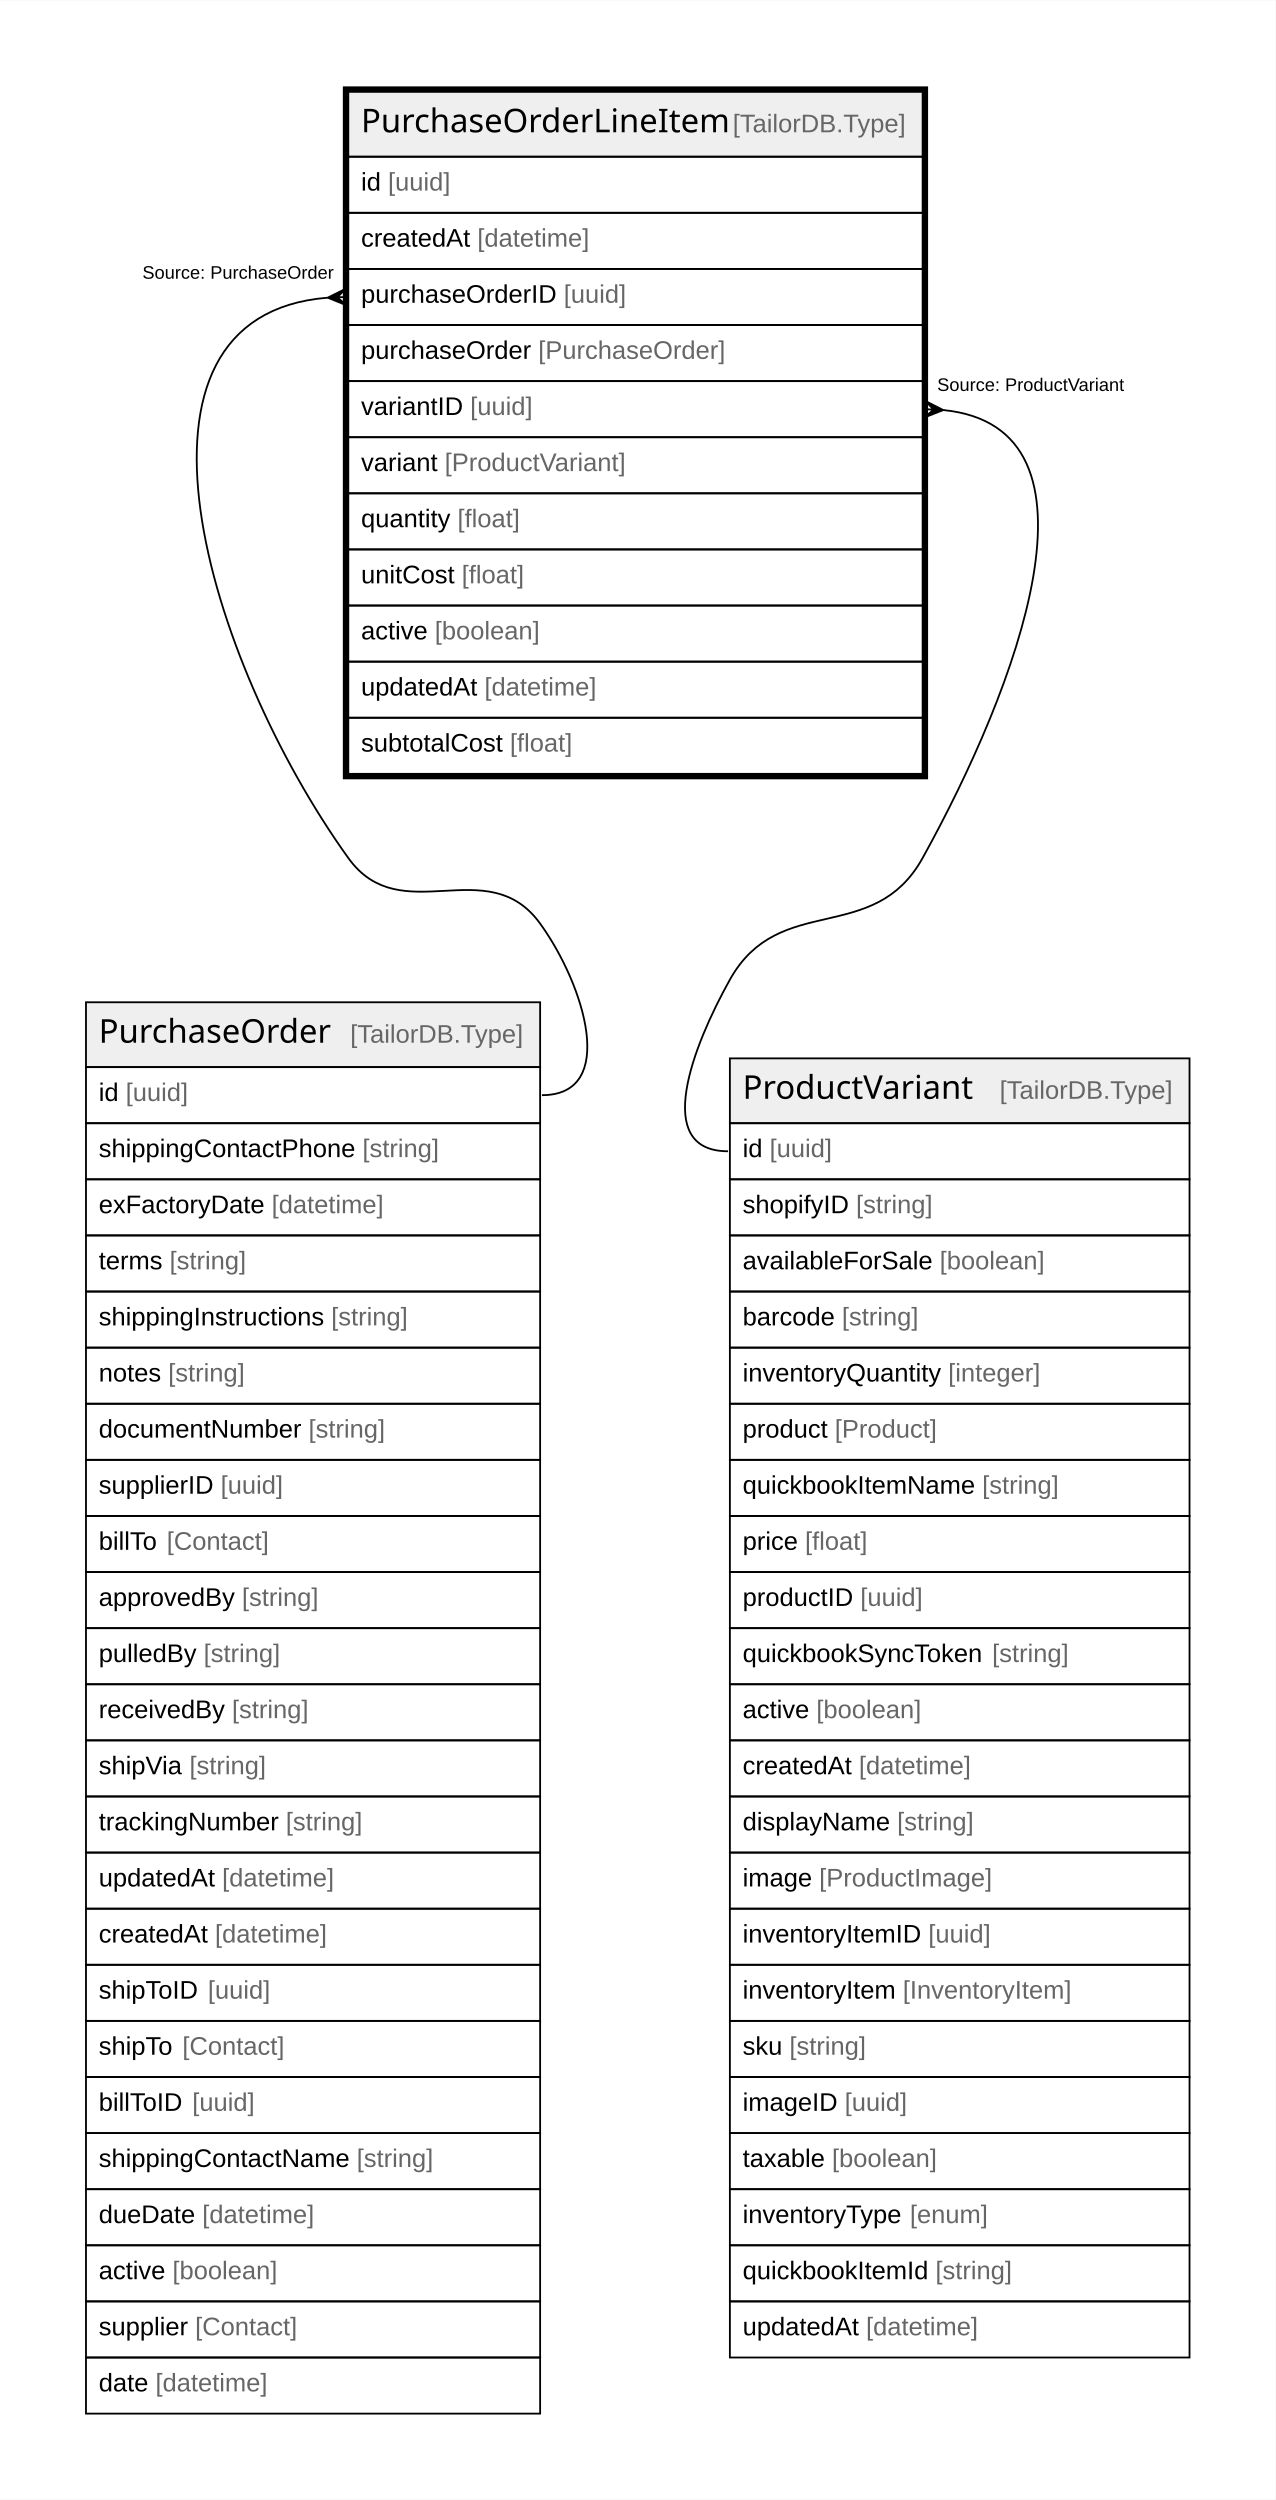
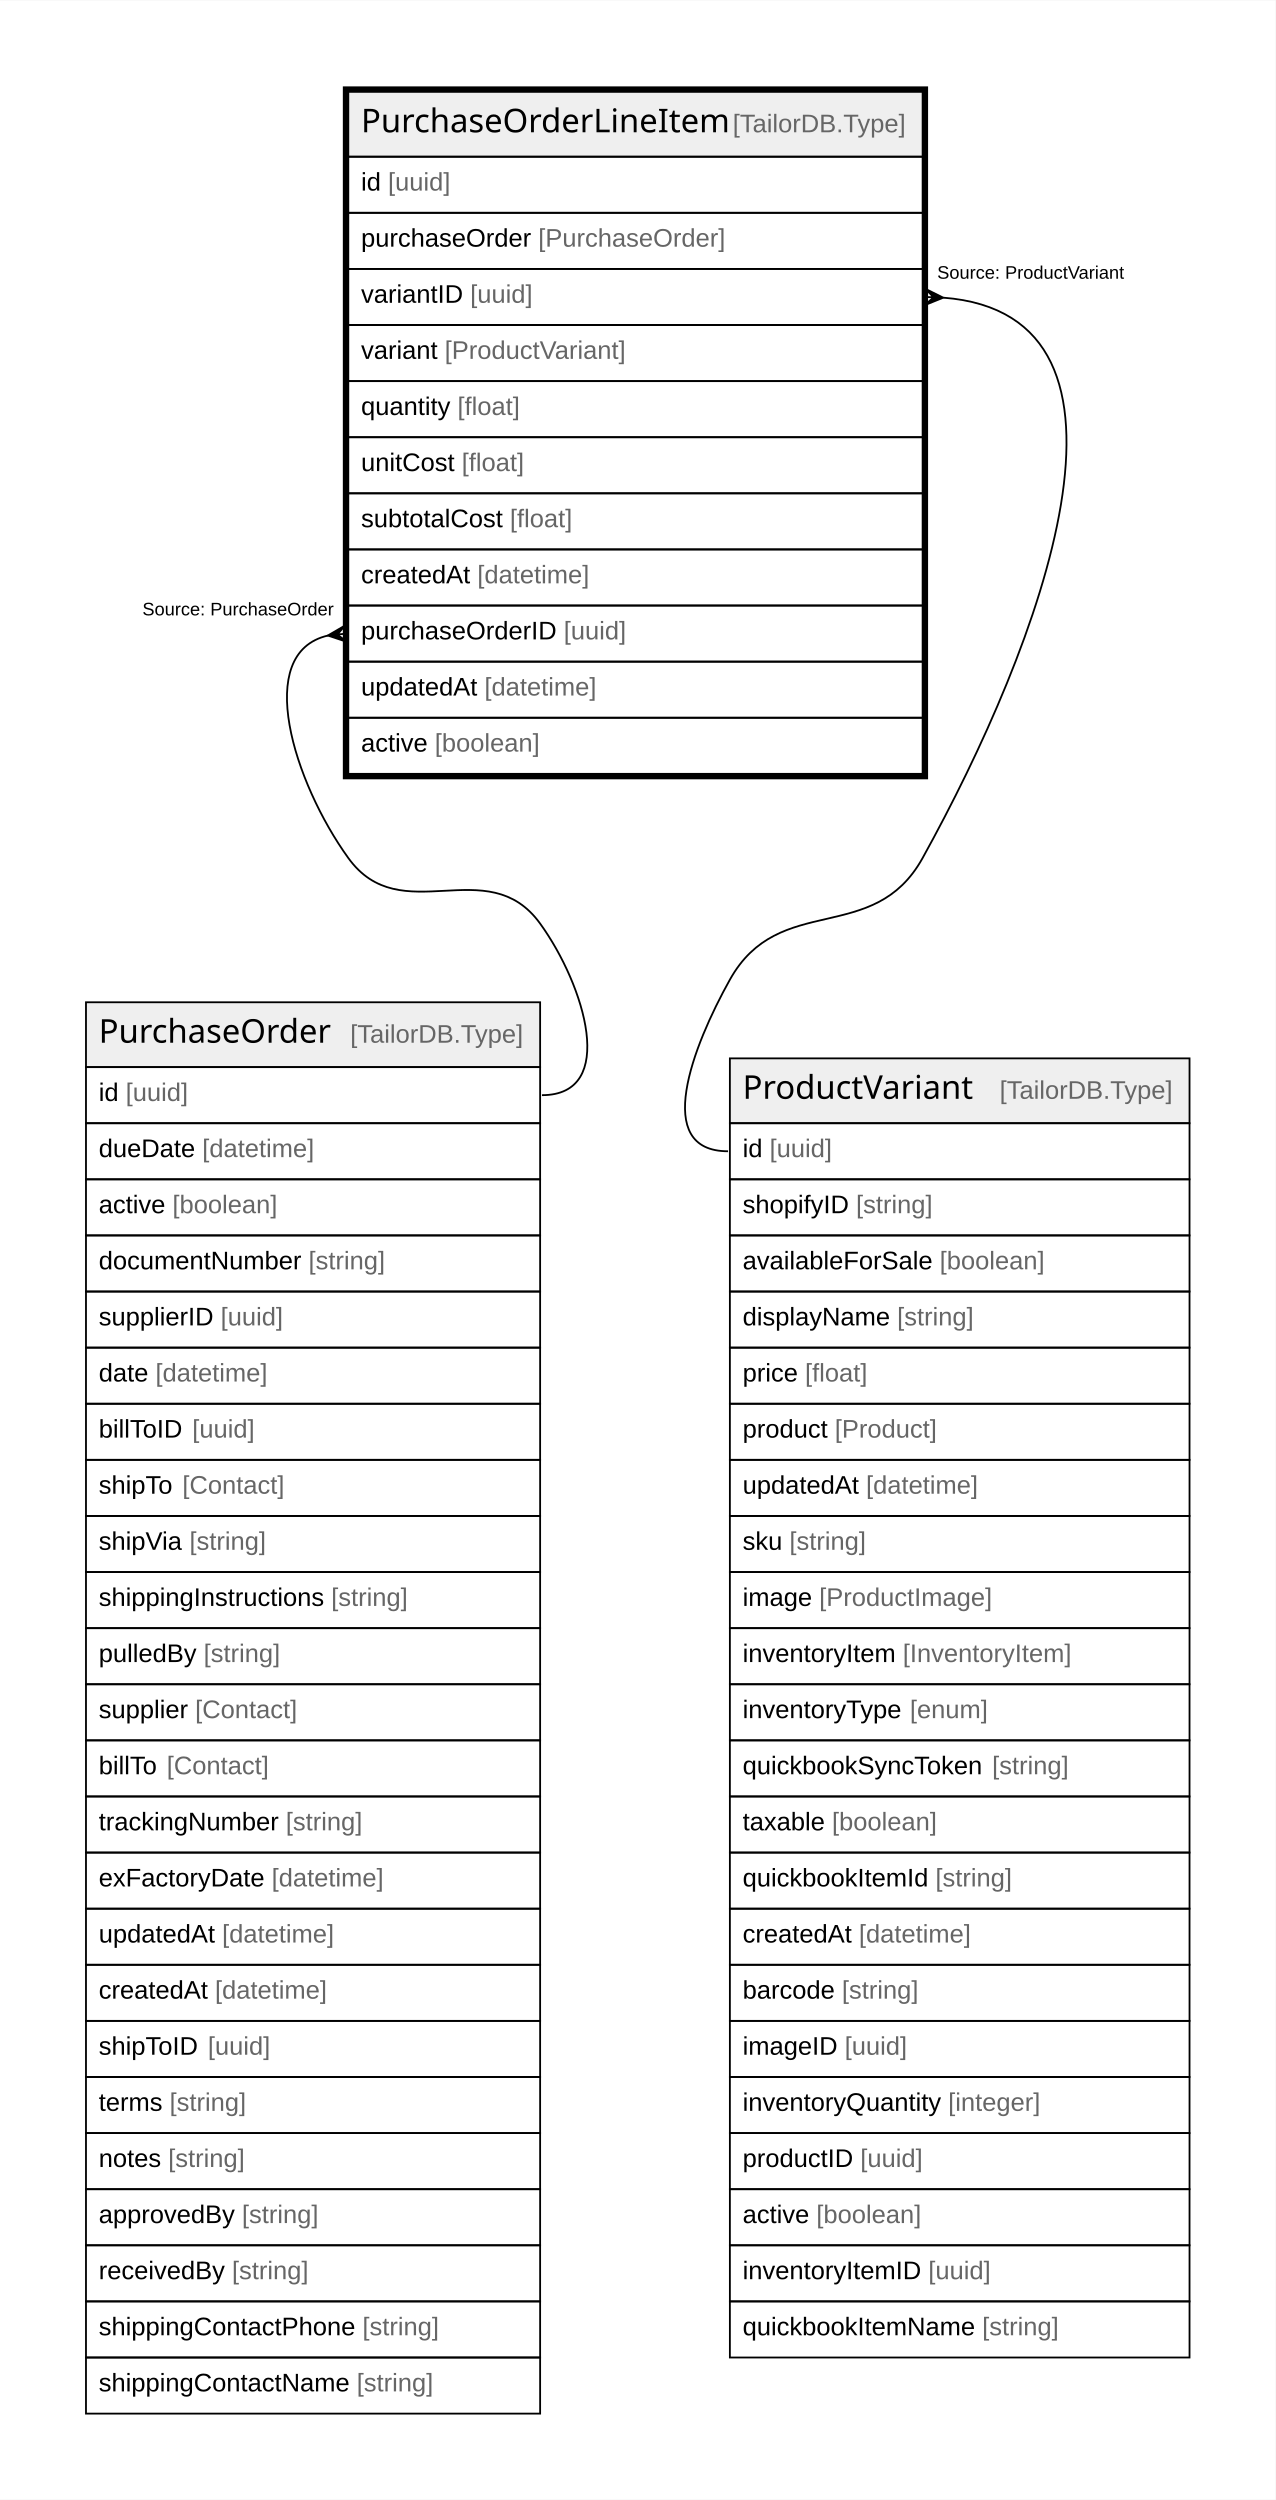
<svg xmlns="http://www.w3.org/2000/svg" width="700pt" height="1372pt" viewBox="0.00 0.00 700.23 1372.00">
  <g id="graph0" class="graph" transform="scale(1 1) rotate(0) translate(4 1368)">
    <polygon fill="white" stroke="none" points="-4,4 -4,-1368 696.23,-1368 696.23,4 -4,4" />
    <g id="node1" class="node">
      <polygon fill="#efefef" stroke="none" points="187.21,-1282.2 187.21,-1317.8 502.5,-1317.8 502.5,-1282.2 187.21,-1282.2" />
      <polygon fill="none" stroke="black" points="187.21,-1282.2 187.21,-1317.8 502.5,-1317.8 502.5,-1282.2 187.21,-1282.2" />
      <text text-anchor="start" x="194.21" y="-1295.6" font-family="Arial Bold" font-size="18.00">PurchaseOrderLineItem</text>
      <text text-anchor="start" x="367.14" y="-1295.6" font-family="Arial" font-size="14.00">    </text>
      <text text-anchor="start" x="398.26" y="-1295.6" font-family="Arial" font-size="14.00" fill="#666666">[TailorDB.Type]</text>
      <polygon fill="none" stroke="black" points="187.21,-1251.4 187.21,-1282.2 502.5,-1282.2 502.5,-1251.4 187.21,-1251.4" />
      <text text-anchor="start" x="194.21" y="-1263.6" font-family="Arial" font-size="14.00">id </text>
      <text text-anchor="start" x="209" y="-1263.6" font-family="Arial" font-size="14.00" fill="#666666">[uuid]</text>
      <polygon fill="none" stroke="black" points="187.21,-1220.6 187.21,-1251.4 502.5,-1251.4 502.5,-1220.6 187.21,-1220.6" />
-       <text text-anchor="start" x="194.21" y="-1232.8" font-family="Arial" font-size="14.00">createdAt </text>
-       <text text-anchor="start" x="258.03" y="-1232.8" font-family="Arial" font-size="14.00" fill="#666666">[datetime]</text>
+       <text text-anchor="start" x="194.21" y="-1232.8" font-family="Arial" font-size="14.00">purchaseOrder </text>
+       <text text-anchor="start" x="291.48" y="-1232.8" font-family="Arial" font-size="14.00" fill="#666666">[PurchaseOrder]</text>
      <polygon fill="none" stroke="black" points="187.21,-1189.8 187.21,-1220.6 502.5,-1220.6 502.5,-1189.8 187.21,-1189.8" />
-       <text text-anchor="start" x="194.21" y="-1202" font-family="Arial" font-size="14.00">purchaseOrderID </text>
-       <text text-anchor="start" x="305.48" y="-1202" font-family="Arial" font-size="14.00" fill="#666666">[uuid]</text>
+       <text text-anchor="start" x="194.21" y="-1202" font-family="Arial" font-size="14.00">variantID </text>
+       <text text-anchor="start" x="254.12" y="-1202" font-family="Arial" font-size="14.00" fill="#666666">[uuid]</text>
      <polygon fill="none" stroke="black" points="187.21,-1159 187.21,-1189.8 502.5,-1189.8 502.5,-1159 187.21,-1159" />
-       <text text-anchor="start" x="194.21" y="-1171.2" font-family="Arial" font-size="14.00">purchaseOrder </text>
-       <text text-anchor="start" x="291.48" y="-1171.2" font-family="Arial" font-size="14.00" fill="#666666">[PurchaseOrder]</text>
+       <text text-anchor="start" x="194.21" y="-1171.2" font-family="Arial" font-size="14.00">variant </text>
+       <text text-anchor="start" x="240.12" y="-1171.2" font-family="Arial" font-size="14.00" fill="#666666">[ProductVariant]</text>
      <polygon fill="none" stroke="black" points="187.21,-1128.2 187.21,-1159 502.5,-1159 502.5,-1128.2 187.21,-1128.2" />
-       <text text-anchor="start" x="194.21" y="-1140.4" font-family="Arial" font-size="14.00">variantID </text>
-       <text text-anchor="start" x="254.12" y="-1140.4" font-family="Arial" font-size="14.00" fill="#666666">[uuid]</text>
+       <text text-anchor="start" x="194.21" y="-1140.4" font-family="Arial" font-size="14.00">quantity </text>
+       <text text-anchor="start" x="247.14" y="-1140.4" font-family="Arial" font-size="14.00" fill="#666666">[float]</text>
      <polygon fill="none" stroke="black" points="187.21,-1097.4 187.21,-1128.2 502.5,-1128.2 502.5,-1097.4 187.21,-1097.4" />
-       <text text-anchor="start" x="194.21" y="-1109.6" font-family="Arial" font-size="14.00">variant </text>
-       <text text-anchor="start" x="240.12" y="-1109.6" font-family="Arial" font-size="14.00" fill="#666666">[ProductVariant]</text>
+       <text text-anchor="start" x="194.21" y="-1109.6" font-family="Arial" font-size="14.00">unitCost </text>
+       <text text-anchor="start" x="249.46" y="-1109.6" font-family="Arial" font-size="14.00" fill="#666666">[float]</text>
      <polygon fill="none" stroke="black" points="187.21,-1066.6 187.21,-1097.4 502.5,-1097.4 502.5,-1066.6 187.21,-1066.6" />
-       <text text-anchor="start" x="194.21" y="-1078.8" font-family="Arial" font-size="14.00">quantity </text>
-       <text text-anchor="start" x="247.14" y="-1078.8" font-family="Arial" font-size="14.00" fill="#666666">[float]</text>
+       <text text-anchor="start" x="194.21" y="-1078.8" font-family="Arial" font-size="14.00">subtotalCost </text>
+       <text text-anchor="start" x="275.92" y="-1078.8" font-family="Arial" font-size="14.00" fill="#666666">[float]</text>
      <polygon fill="none" stroke="black" points="187.21,-1035.8 187.21,-1066.6 502.5,-1066.6 502.5,-1035.8 187.21,-1035.8" />
-       <text text-anchor="start" x="194.21" y="-1048" font-family="Arial" font-size="14.00">unitCost </text>
-       <text text-anchor="start" x="249.46" y="-1048" font-family="Arial" font-size="14.00" fill="#666666">[float]</text>
+       <text text-anchor="start" x="194.21" y="-1048" font-family="Arial" font-size="14.00">createdAt </text>
+       <text text-anchor="start" x="258.03" y="-1048" font-family="Arial" font-size="14.00" fill="#666666">[datetime]</text>
      <polygon fill="none" stroke="black" points="187.21,-1005 187.21,-1035.8 502.5,-1035.8 502.5,-1005 187.21,-1005" />
-       <text text-anchor="start" x="194.21" y="-1017.2" font-family="Arial" font-size="14.00">active </text>
-       <text text-anchor="start" x="234.68" y="-1017.2" font-family="Arial" font-size="14.00" fill="#666666">[boolean]</text>
+       <text text-anchor="start" x="194.21" y="-1017.2" font-family="Arial" font-size="14.00">purchaseOrderID </text>
+       <text text-anchor="start" x="305.48" y="-1017.2" font-family="Arial" font-size="14.00" fill="#666666">[uuid]</text>
      <polygon fill="none" stroke="black" points="187.21,-974.2 187.21,-1005 502.5,-1005 502.5,-974.2 187.21,-974.2" />
      <text text-anchor="start" x="194.21" y="-986.4" font-family="Arial" font-size="14.00">updatedAt </text>
      <text text-anchor="start" x="261.94" y="-986.4" font-family="Arial" font-size="14.00" fill="#666666">[datetime]</text>
      <polygon fill="none" stroke="black" points="187.21,-943.4 187.21,-974.2 502.5,-974.2 502.5,-943.4 187.21,-943.4" />
-       <text text-anchor="start" x="194.21" y="-955.6" font-family="Arial" font-size="14.00">subtotalCost </text>
-       <text text-anchor="start" x="275.92" y="-955.6" font-family="Arial" font-size="14.00" fill="#666666">[float]</text>
+       <text text-anchor="start" x="194.21" y="-955.6" font-family="Arial" font-size="14.00">active </text>
+       <text text-anchor="start" x="234.68" y="-955.6" font-family="Arial" font-size="14.00" fill="#666666">[boolean]</text>
      <polygon fill="none" stroke="black" stroke-width="3" points="185.71,-941.9 185.71,-1319.3 504,-1319.3 504,-941.9 185.71,-941.9" />
    </g>
    <g id="node2" class="node">
      <polygon fill="#efefef" stroke="none" points="43.2,-782.4 43.2,-818 292.52,-818 292.52,-782.4 43.2,-782.4" />
      <polygon fill="none" stroke="black" points="43.2,-782.4 43.2,-818 292.52,-818 292.52,-782.4 43.2,-782.4" />
      <text text-anchor="start" x="50.2" y="-795.8" font-family="Arial Bold" font-size="18.00">PurchaseOrder</text>
      <text text-anchor="start" x="157.15" y="-795.8" font-family="Arial" font-size="14.00">    </text>
      <text text-anchor="start" x="188.27" y="-795.8" font-family="Arial" font-size="14.00" fill="#666666">[TailorDB.Type]</text>
      <polygon fill="none" stroke="black" points="43.2,-751.6 43.2,-782.4 292.52,-782.4 292.52,-751.6 43.2,-751.6" />
      <text text-anchor="start" x="50.2" y="-763.8" font-family="Arial" font-size="14.00">id </text>
      <text text-anchor="start" x="64.99" y="-763.8" font-family="Arial" font-size="14.00" fill="#666666">[uuid]</text>
      <polygon fill="none" stroke="black" points="43.2,-720.8 43.2,-751.6 292.52,-751.6 292.52,-720.8 43.2,-720.8" />
-       <text text-anchor="start" x="50.2" y="-733" font-family="Arial" font-size="14.00">shippingContactPhone </text>
-       <text text-anchor="start" x="194.97" y="-733" font-family="Arial" font-size="14.00" fill="#666666">[string]</text>
+       <text text-anchor="start" x="50.2" y="-733" font-family="Arial" font-size="14.00">dueDate </text>
+       <text text-anchor="start" x="107.02" y="-733" font-family="Arial" font-size="14.00" fill="#666666">[datetime]</text>
      <polygon fill="none" stroke="black" points="43.2,-690 43.2,-720.8 292.52,-720.8 292.52,-690 43.2,-690" />
-       <text text-anchor="start" x="50.2" y="-702.2" font-family="Arial" font-size="14.00">exFactoryDate </text>
-       <text text-anchor="start" x="145.12" y="-702.2" font-family="Arial" font-size="14.00" fill="#666666">[datetime]</text>
+       <text text-anchor="start" x="50.2" y="-702.2" font-family="Arial" font-size="14.00">active </text>
+       <text text-anchor="start" x="90.66" y="-702.2" font-family="Arial" font-size="14.00" fill="#666666">[boolean]</text>
      <polygon fill="none" stroke="black" points="43.2,-659.2 43.2,-690 292.52,-690 292.52,-659.2 43.2,-659.2" />
-       <text text-anchor="start" x="50.2" y="-671.4" font-family="Arial" font-size="14.00">terms </text>
-       <text text-anchor="start" x="89.09" y="-671.4" font-family="Arial" font-size="14.00" fill="#666666">[string]</text>
+       <text text-anchor="start" x="50.2" y="-671.4" font-family="Arial" font-size="14.00">documentNumber </text>
+       <text text-anchor="start" x="165.37" y="-671.4" font-family="Arial" font-size="14.00" fill="#666666">[string]</text>
      <polygon fill="none" stroke="black" points="43.2,-628.4 43.2,-659.2 292.52,-659.2 292.52,-628.4 43.2,-628.4" />
-       <text text-anchor="start" x="50.2" y="-640.6" font-family="Arial" font-size="14.00">shippingInstructions </text>
-       <text text-anchor="start" x="177.83" y="-640.6" font-family="Arial" font-size="14.00" fill="#666666">[string]</text>
+       <text text-anchor="start" x="50.2" y="-640.6" font-family="Arial" font-size="14.00">supplierID </text>
+       <text text-anchor="start" x="117.12" y="-640.6" font-family="Arial" font-size="14.00" fill="#666666">[uuid]</text>
      <polygon fill="none" stroke="black" points="43.2,-597.6 43.2,-628.4 292.52,-628.4 292.52,-597.6 43.2,-597.6" />
-       <text text-anchor="start" x="50.2" y="-609.8" font-family="Arial" font-size="14.00">notes </text>
-       <text text-anchor="start" x="88.34" y="-609.8" font-family="Arial" font-size="14.00" fill="#666666">[string]</text>
+       <text text-anchor="start" x="50.2" y="-609.8" font-family="Arial" font-size="14.00">date </text>
+       <text text-anchor="start" x="81.34" y="-609.8" font-family="Arial" font-size="14.00" fill="#666666">[datetime]</text>
      <polygon fill="none" stroke="black" points="43.2,-566.8 43.2,-597.6 292.52,-597.6 292.52,-566.8 43.2,-566.8" />
-       <text text-anchor="start" x="50.2" y="-579" font-family="Arial" font-size="14.00">documentNumber </text>
-       <text text-anchor="start" x="165.37" y="-579" font-family="Arial" font-size="14.00" fill="#666666">[string]</text>
+       <text text-anchor="start" x="50.2" y="-579" font-family="Arial" font-size="14.00">billToID </text>
+       <text text-anchor="start" x="101.54" y="-579" font-family="Arial" font-size="14.00" fill="#666666">[uuid]</text>
      <polygon fill="none" stroke="black" points="43.2,-536 43.2,-566.8 292.52,-566.8 292.52,-536 43.2,-536" />
-       <text text-anchor="start" x="50.2" y="-548.2" font-family="Arial" font-size="14.00">supplierID </text>
-       <text text-anchor="start" x="117.12" y="-548.2" font-family="Arial" font-size="14.00" fill="#666666">[uuid]</text>
+       <text text-anchor="start" x="50.2" y="-548.2" font-family="Arial" font-size="14.00">shipTo </text>
+       <text text-anchor="start" x="96.11" y="-548.2" font-family="Arial" font-size="14.00" fill="#666666">[Contact]</text>
      <polygon fill="none" stroke="black" points="43.2,-505.2 43.2,-536 292.52,-536 292.52,-505.2 43.2,-505.2" />
-       <text text-anchor="start" x="50.2" y="-517.4" font-family="Arial" font-size="14.00">billTo </text>
-       <text text-anchor="start" x="87.54" y="-517.4" font-family="Arial" font-size="14.00" fill="#666666">[Contact]</text>
+       <text text-anchor="start" x="50.2" y="-517.4" font-family="Arial" font-size="14.00">shipVia </text>
+       <text text-anchor="start" x="100.01" y="-517.4" font-family="Arial" font-size="14.00" fill="#666666">[string]</text>
      <polygon fill="none" stroke="black" points="43.2,-474.4 43.2,-505.2 292.52,-505.2 292.52,-474.4 43.2,-474.4" />
-       <text text-anchor="start" x="50.2" y="-486.6" font-family="Arial" font-size="14.00">approvedBy </text>
-       <text text-anchor="start" x="128.81" y="-486.6" font-family="Arial" font-size="14.00" fill="#666666">[string]</text>
+       <text text-anchor="start" x="50.2" y="-486.6" font-family="Arial" font-size="14.00">shippingInstructions </text>
+       <text text-anchor="start" x="177.83" y="-486.6" font-family="Arial" font-size="14.00" fill="#666666">[string]</text>
      <polygon fill="none" stroke="black" points="43.2,-443.6 43.2,-474.4 292.52,-474.4 292.52,-443.6 43.2,-443.6" />
      <text text-anchor="start" x="50.2" y="-455.8" font-family="Arial" font-size="14.00">pulledBy </text>
      <text text-anchor="start" x="107.79" y="-455.8" font-family="Arial" font-size="14.00" fill="#666666">[string]</text>
      <polygon fill="none" stroke="black" points="43.2,-412.8 43.2,-443.6 292.52,-443.6 292.52,-412.8 43.2,-412.8" />
-       <text text-anchor="start" x="50.2" y="-425" font-family="Arial" font-size="14.00">receivedBy </text>
-       <text text-anchor="start" x="123.34" y="-425" font-family="Arial" font-size="14.00" fill="#666666">[string]</text>
+       <text text-anchor="start" x="50.2" y="-425" font-family="Arial" font-size="14.00">supplier </text>
+       <text text-anchor="start" x="103.12" y="-425" font-family="Arial" font-size="14.00" fill="#666666">[Contact]</text>
      <polygon fill="none" stroke="black" points="43.2,-382 43.2,-412.8 292.52,-412.8 292.52,-382 43.2,-382" />
-       <text text-anchor="start" x="50.2" y="-394.2" font-family="Arial" font-size="14.00">shipVia </text>
-       <text text-anchor="start" x="100.01" y="-394.2" font-family="Arial" font-size="14.00" fill="#666666">[string]</text>
+       <text text-anchor="start" x="50.2" y="-394.2" font-family="Arial" font-size="14.00">billTo </text>
+       <text text-anchor="start" x="87.54" y="-394.2" font-family="Arial" font-size="14.00" fill="#666666">[Contact]</text>
      <polygon fill="none" stroke="black" points="43.2,-351.2 43.2,-382 292.52,-382 292.52,-351.2 43.2,-351.2" />
      <text text-anchor="start" x="50.2" y="-363.4" font-family="Arial" font-size="14.00">trackingNumber </text>
      <text text-anchor="start" x="152.9" y="-363.4" font-family="Arial" font-size="14.00" fill="#666666">[string]</text>
      <polygon fill="none" stroke="black" points="43.2,-320.4 43.2,-351.2 292.52,-351.2 292.52,-320.4 43.2,-320.4" />
-       <text text-anchor="start" x="50.2" y="-332.6" font-family="Arial" font-size="14.00">updatedAt </text>
-       <text text-anchor="start" x="117.92" y="-332.6" font-family="Arial" font-size="14.00" fill="#666666">[datetime]</text>
+       <text text-anchor="start" x="50.2" y="-332.6" font-family="Arial" font-size="14.00">exFactoryDate </text>
+       <text text-anchor="start" x="145.12" y="-332.6" font-family="Arial" font-size="14.00" fill="#666666">[datetime]</text>
      <polygon fill="none" stroke="black" points="43.2,-289.6 43.2,-320.4 292.52,-320.4 292.52,-289.6 43.2,-289.6" />
-       <text text-anchor="start" x="50.2" y="-301.8" font-family="Arial" font-size="14.00">createdAt </text>
-       <text text-anchor="start" x="114.01" y="-301.8" font-family="Arial" font-size="14.00" fill="#666666">[datetime]</text>
+       <text text-anchor="start" x="50.2" y="-301.8" font-family="Arial" font-size="14.00">updatedAt </text>
+       <text text-anchor="start" x="117.92" y="-301.8" font-family="Arial" font-size="14.00" fill="#666666">[datetime]</text>
      <polygon fill="none" stroke="black" points="43.2,-258.8 43.2,-289.6 292.52,-289.6 292.52,-258.8 43.2,-258.8" />
-       <text text-anchor="start" x="50.2" y="-271" font-family="Arial" font-size="14.00">shipToID </text>
-       <text text-anchor="start" x="110.11" y="-271" font-family="Arial" font-size="14.00" fill="#666666">[uuid]</text>
+       <text text-anchor="start" x="50.2" y="-271" font-family="Arial" font-size="14.00">createdAt </text>
+       <text text-anchor="start" x="114.01" y="-271" font-family="Arial" font-size="14.00" fill="#666666">[datetime]</text>
      <polygon fill="none" stroke="black" points="43.2,-228 43.2,-258.8 292.52,-258.8 292.52,-228 43.2,-228" />
-       <text text-anchor="start" x="50.2" y="-240.2" font-family="Arial" font-size="14.00">shipTo </text>
-       <text text-anchor="start" x="96.11" y="-240.2" font-family="Arial" font-size="14.00" fill="#666666">[Contact]</text>
+       <text text-anchor="start" x="50.2" y="-240.2" font-family="Arial" font-size="14.00">shipToID </text>
+       <text text-anchor="start" x="110.11" y="-240.2" font-family="Arial" font-size="14.00" fill="#666666">[uuid]</text>
      <polygon fill="none" stroke="black" points="43.2,-197.2 43.2,-228 292.52,-228 292.52,-197.2 43.2,-197.2" />
-       <text text-anchor="start" x="50.2" y="-209.4" font-family="Arial" font-size="14.00">billToID </text>
-       <text text-anchor="start" x="101.54" y="-209.4" font-family="Arial" font-size="14.00" fill="#666666">[uuid]</text>
+       <text text-anchor="start" x="50.2" y="-209.4" font-family="Arial" font-size="14.00">terms </text>
+       <text text-anchor="start" x="89.09" y="-209.4" font-family="Arial" font-size="14.00" fill="#666666">[string]</text>
      <polygon fill="none" stroke="black" points="43.2,-166.4 43.2,-197.2 292.52,-197.2 292.52,-166.4 43.2,-166.4" />
-       <text text-anchor="start" x="50.2" y="-178.6" font-family="Arial" font-size="14.00">shippingContactName </text>
-       <text text-anchor="start" x="191.83" y="-178.6" font-family="Arial" font-size="14.00" fill="#666666">[string]</text>
+       <text text-anchor="start" x="50.2" y="-178.6" font-family="Arial" font-size="14.00">notes </text>
+       <text text-anchor="start" x="88.34" y="-178.6" font-family="Arial" font-size="14.00" fill="#666666">[string]</text>
      <polygon fill="none" stroke="black" points="43.2,-135.6 43.2,-166.4 292.52,-166.4 292.52,-135.6 43.2,-135.6" />
-       <text text-anchor="start" x="50.2" y="-147.8" font-family="Arial" font-size="14.00">dueDate </text>
-       <text text-anchor="start" x="107.02" y="-147.8" font-family="Arial" font-size="14.00" fill="#666666">[datetime]</text>
+       <text text-anchor="start" x="50.2" y="-147.8" font-family="Arial" font-size="14.00">approvedBy </text>
+       <text text-anchor="start" x="128.81" y="-147.8" font-family="Arial" font-size="14.00" fill="#666666">[string]</text>
      <polygon fill="none" stroke="black" points="43.2,-104.8 43.2,-135.6 292.52,-135.6 292.52,-104.8 43.2,-104.8" />
-       <text text-anchor="start" x="50.2" y="-117" font-family="Arial" font-size="14.00">active </text>
-       <text text-anchor="start" x="90.66" y="-117" font-family="Arial" font-size="14.00" fill="#666666">[boolean]</text>
+       <text text-anchor="start" x="50.2" y="-117" font-family="Arial" font-size="14.00">receivedBy </text>
+       <text text-anchor="start" x="123.34" y="-117" font-family="Arial" font-size="14.00" fill="#666666">[string]</text>
      <polygon fill="none" stroke="black" points="43.2,-74 43.2,-104.8 292.52,-104.8 292.52,-74 43.2,-74" />
-       <text text-anchor="start" x="50.2" y="-86.2" font-family="Arial" font-size="14.00">supplier </text>
-       <text text-anchor="start" x="103.12" y="-86.2" font-family="Arial" font-size="14.00" fill="#666666">[Contact]</text>
+       <text text-anchor="start" x="50.2" y="-86.2" font-family="Arial" font-size="14.00">shippingContactPhone </text>
+       <text text-anchor="start" x="194.97" y="-86.2" font-family="Arial" font-size="14.00" fill="#666666">[string]</text>
      <polygon fill="none" stroke="black" points="43.2,-43.2 43.2,-74 292.52,-74 292.52,-43.2 43.2,-43.2" />
-       <text text-anchor="start" x="50.2" y="-55.4" font-family="Arial" font-size="14.00">date </text>
-       <text text-anchor="start" x="81.34" y="-55.4" font-family="Arial" font-size="14.00" fill="#666666">[datetime]</text>
+       <text text-anchor="start" x="50.2" y="-55.4" font-family="Arial" font-size="14.00">shippingContactName </text>
+       <text text-anchor="start" x="191.83" y="-55.4" font-family="Arial" font-size="14.00" fill="#666666">[string]</text>
    </g>
    <g id="edge1" class="edge">
-       <path fill="none" stroke="black" d="M175.79,-1204.79C52.4,-1194.88 109.52,-1005.49 187.21,-897.2 216.05,-857.01 263.54,-901.28 292.52,-861.2 317.05,-827.27 335.39,-767 293.52,-767" />
-       <polygon fill="black" stroke="black" points="175.89,-1204.8 185.71,-1209.68 181.22,-1205.01 185.55,-1205.17 185.55,-1205.17 185.55,-1205.17 181.22,-1205.01 186.06,-1200.69 175.89,-1204.8" />
-       <text text-anchor="start" x="74.17" y="-1215.2" font-family="Arial" font-size="10.00">Source: PurchaseOrder</text>
+       <path fill="none" stroke="black" d="M176.06,-1019.33C134.74,-1009.79 157.38,-938.58 187.21,-897.2 216.14,-857.08 263.54,-901.28 292.52,-861.2 317.05,-827.27 335.39,-767 293.52,-767" />
+       <polygon fill="black" stroke="black" points="175.94,-1019.32 185.41,-1024.84 181.24,-1019.88 185.55,-1020.33 185.55,-1020.33 185.55,-1020.33 181.24,-1019.88 186.35,-1015.89 175.94,-1019.32" />
+       <text text-anchor="start" x="74.17" y="-1030.4" font-family="Arial" font-size="10.00">Source: PurchaseOrder</text>
    </g>
    <g id="node3" class="node">
      <polygon fill="#efefef" stroke="none" points="396.69,-751.6 396.69,-787.2 649.03,-787.2 649.03,-751.6 396.69,-751.6" />
      <polygon fill="none" stroke="black" points="396.69,-751.6 396.69,-787.2 649.03,-787.2 649.03,-751.6 396.69,-751.6" />
      <text text-anchor="start" x="403.69" y="-765" font-family="Arial Bold" font-size="18.00">ProductVariant</text>
      <text text-anchor="start" x="513.66" y="-765" font-family="Arial" font-size="14.00">    </text>
      <text text-anchor="start" x="544.78" y="-765" font-family="Arial" font-size="14.00" fill="#666666">[TailorDB.Type]</text>
      <polygon fill="none" stroke="black" points="396.69,-720.8 396.69,-751.6 649.03,-751.6 649.03,-720.8 396.69,-720.8" />
      <text text-anchor="start" x="403.69" y="-733" font-family="Arial" font-size="14.00">id </text>
      <text text-anchor="start" x="418.48" y="-733" font-family="Arial" font-size="14.00" fill="#666666">[uuid]</text>
      <polygon fill="none" stroke="black" points="396.69,-690 396.69,-720.8 649.03,-720.8 649.03,-690 396.69,-690" />
      <text text-anchor="start" x="403.69" y="-702.2" font-family="Arial" font-size="14.00">shopifyID </text>
      <text text-anchor="start" x="465.94" y="-702.2" font-family="Arial" font-size="14.00" fill="#666666">[string]</text>
      <polygon fill="none" stroke="black" points="396.69,-659.2 396.69,-690 649.03,-690 649.03,-659.2 396.69,-659.2" />
      <text text-anchor="start" x="403.69" y="-671.4" font-family="Arial" font-size="14.00">availableForSale </text>
      <text text-anchor="start" x="511.86" y="-671.4" font-family="Arial" font-size="14.00" fill="#666666">[boolean]</text>
      <polygon fill="none" stroke="black" points="396.69,-628.4 396.69,-659.2 649.03,-659.2 649.03,-628.4 396.69,-628.4" />
-       <text text-anchor="start" x="403.69" y="-640.6" font-family="Arial" font-size="14.00">barcode </text>
-       <text text-anchor="start" x="458.18" y="-640.6" font-family="Arial" font-size="14.00" fill="#666666">[string]</text>
+       <text text-anchor="start" x="403.69" y="-640.6" font-family="Arial" font-size="14.00">displayName </text>
+       <text text-anchor="start" x="488.51" y="-640.6" font-family="Arial" font-size="14.00" fill="#666666">[string]</text>
      <polygon fill="none" stroke="black" points="396.69,-597.6 396.69,-628.4 649.03,-628.4 649.03,-597.6 396.69,-597.6" />
-       <text text-anchor="start" x="403.69" y="-609.8" font-family="Arial" font-size="14.00">inventoryQuantity </text>
-       <text text-anchor="start" x="516.53" y="-609.8" font-family="Arial" font-size="14.00" fill="#666666">[integer]</text>
+       <text text-anchor="start" x="403.69" y="-609.8" font-family="Arial" font-size="14.00">price </text>
+       <text text-anchor="start" x="437.93" y="-609.8" font-family="Arial" font-size="14.00" fill="#666666">[float]</text>
      <polygon fill="none" stroke="black" points="396.69,-566.8 396.69,-597.6 649.03,-597.6 649.03,-566.8 396.69,-566.8" />
      <text text-anchor="start" x="403.69" y="-579" font-family="Arial" font-size="14.00">product </text>
      <text text-anchor="start" x="454.28" y="-579" font-family="Arial" font-size="14.00" fill="#666666">[Product]</text>
      <polygon fill="none" stroke="black" points="396.69,-536 396.69,-566.8 649.03,-566.8 649.03,-536 396.69,-536" />
-       <text text-anchor="start" x="403.69" y="-548.2" font-family="Arial" font-size="14.00">quickbookItemName </text>
-       <text text-anchor="start" x="535.2" y="-548.2" font-family="Arial" font-size="14.00" fill="#666666">[string]</text>
+       <text text-anchor="start" x="403.69" y="-548.2" font-family="Arial" font-size="14.00">updatedAt </text>
+       <text text-anchor="start" x="471.42" y="-548.2" font-family="Arial" font-size="14.00" fill="#666666">[datetime]</text>
      <polygon fill="none" stroke="black" points="396.69,-505.2 396.69,-536 649.03,-536 649.03,-505.2 396.69,-505.2" />
-       <text text-anchor="start" x="403.69" y="-517.4" font-family="Arial" font-size="14.00">price </text>
-       <text text-anchor="start" x="437.93" y="-517.4" font-family="Arial" font-size="14.00" fill="#666666">[float]</text>
+       <text text-anchor="start" x="403.69" y="-517.4" font-family="Arial" font-size="14.00">sku </text>
+       <text text-anchor="start" x="429.37" y="-517.4" font-family="Arial" font-size="14.00" fill="#666666">[string]</text>
      <polygon fill="none" stroke="black" points="396.69,-474.4 396.69,-505.2 649.03,-505.2 649.03,-474.4 396.69,-474.4" />
-       <text text-anchor="start" x="403.69" y="-486.6" font-family="Arial" font-size="14.00">productID </text>
-       <text text-anchor="start" x="468.28" y="-486.6" font-family="Arial" font-size="14.00" fill="#666666">[uuid]</text>
+       <text text-anchor="start" x="403.69" y="-486.6" font-family="Arial" font-size="14.00">image </text>
+       <text text-anchor="start" x="445.71" y="-486.6" font-family="Arial" font-size="14.00" fill="#666666">[ProductImage]</text>
      <polygon fill="none" stroke="black" points="396.69,-443.6 396.69,-474.4 649.03,-474.4 649.03,-443.6 396.69,-443.6" />
-       <text text-anchor="start" x="403.69" y="-455.8" font-family="Arial" font-size="14.00">quickbookSyncToken </text>
-       <text text-anchor="start" x="540.66" y="-455.8" font-family="Arial" font-size="14.00" fill="#666666">[string]</text>
+       <text text-anchor="start" x="403.69" y="-455.8" font-family="Arial" font-size="14.00">inventoryItem </text>
+       <text text-anchor="start" x="491.62" y="-455.8" font-family="Arial" font-size="14.00" fill="#666666">[InventoryItem]</text>
      <polygon fill="none" stroke="black" points="396.69,-412.8 396.69,-443.6 649.03,-443.6 649.03,-412.8 396.69,-412.8" />
-       <text text-anchor="start" x="403.69" y="-425" font-family="Arial" font-size="14.00">active </text>
-       <text text-anchor="start" x="444.15" y="-425" font-family="Arial" font-size="14.00" fill="#666666">[boolean]</text>
+       <text text-anchor="start" x="403.69" y="-425" font-family="Arial" font-size="14.00">inventoryType </text>
+       <text text-anchor="start" x="495.51" y="-425" font-family="Arial" font-size="14.00" fill="#666666">[enum]</text>
      <polygon fill="none" stroke="black" points="396.69,-382 396.69,-412.8 649.03,-412.8 649.03,-382 396.69,-382" />
-       <text text-anchor="start" x="403.69" y="-394.2" font-family="Arial" font-size="14.00">createdAt </text>
-       <text text-anchor="start" x="467.51" y="-394.2" font-family="Arial" font-size="14.00" fill="#666666">[datetime]</text>
+       <text text-anchor="start" x="403.69" y="-394.2" font-family="Arial" font-size="14.00">quickbookSyncToken </text>
+       <text text-anchor="start" x="540.66" y="-394.2" font-family="Arial" font-size="14.00" fill="#666666">[string]</text>
      <polygon fill="none" stroke="black" points="396.69,-351.2 396.69,-382 649.03,-382 649.03,-351.2 396.69,-351.2" />
-       <text text-anchor="start" x="403.69" y="-363.4" font-family="Arial" font-size="14.00">displayName </text>
-       <text text-anchor="start" x="488.51" y="-363.4" font-family="Arial" font-size="14.00" fill="#666666">[string]</text>
+       <text text-anchor="start" x="403.69" y="-363.4" font-family="Arial" font-size="14.00">taxable </text>
+       <text text-anchor="start" x="452.73" y="-363.4" font-family="Arial" font-size="14.00" fill="#666666">[boolean]</text>
      <polygon fill="none" stroke="black" points="396.69,-320.4 396.69,-351.2 649.03,-351.2 649.03,-320.4 396.69,-320.4" />
-       <text text-anchor="start" x="403.69" y="-332.6" font-family="Arial" font-size="14.00">image </text>
-       <text text-anchor="start" x="445.71" y="-332.6" font-family="Arial" font-size="14.00" fill="#666666">[ProductImage]</text>
+       <text text-anchor="start" x="403.69" y="-332.6" font-family="Arial" font-size="14.00">quickbookItemId </text>
+       <text text-anchor="start" x="509.53" y="-332.6" font-family="Arial" font-size="14.00" fill="#666666">[string]</text>
      <polygon fill="none" stroke="black" points="396.69,-289.6 396.69,-320.4 649.03,-320.4 649.03,-289.6 396.69,-289.6" />
-       <text text-anchor="start" x="403.69" y="-301.8" font-family="Arial" font-size="14.00">inventoryItemID </text>
-       <text text-anchor="start" x="505.62" y="-301.8" font-family="Arial" font-size="14.00" fill="#666666">[uuid]</text>
+       <text text-anchor="start" x="403.69" y="-301.8" font-family="Arial" font-size="14.00">createdAt </text>
+       <text text-anchor="start" x="467.51" y="-301.8" font-family="Arial" font-size="14.00" fill="#666666">[datetime]</text>
      <polygon fill="none" stroke="black" points="396.69,-258.8 396.69,-289.6 649.03,-289.6 649.03,-258.8 396.69,-258.8" />
-       <text text-anchor="start" x="403.69" y="-271" font-family="Arial" font-size="14.00">inventoryItem </text>
-       <text text-anchor="start" x="491.62" y="-271" font-family="Arial" font-size="14.00" fill="#666666">[InventoryItem]</text>
+       <text text-anchor="start" x="403.69" y="-271" font-family="Arial" font-size="14.00">barcode </text>
+       <text text-anchor="start" x="458.18" y="-271" font-family="Arial" font-size="14.00" fill="#666666">[string]</text>
      <polygon fill="none" stroke="black" points="396.69,-228 396.69,-258.8 649.03,-258.8 649.03,-228 396.69,-228" />
-       <text text-anchor="start" x="403.69" y="-240.2" font-family="Arial" font-size="14.00">sku </text>
-       <text text-anchor="start" x="429.37" y="-240.2" font-family="Arial" font-size="14.00" fill="#666666">[string]</text>
+       <text text-anchor="start" x="403.69" y="-240.2" font-family="Arial" font-size="14.00">imageID </text>
+       <text text-anchor="start" x="459.71" y="-240.2" font-family="Arial" font-size="14.00" fill="#666666">[uuid]</text>
      <polygon fill="none" stroke="black" points="396.69,-197.2 396.69,-228 649.03,-228 649.03,-197.2 396.69,-197.2" />
-       <text text-anchor="start" x="403.69" y="-209.4" font-family="Arial" font-size="14.00">imageID </text>
-       <text text-anchor="start" x="459.71" y="-209.4" font-family="Arial" font-size="14.00" fill="#666666">[uuid]</text>
+       <text text-anchor="start" x="403.69" y="-209.4" font-family="Arial" font-size="14.00">inventoryQuantity </text>
+       <text text-anchor="start" x="516.53" y="-209.4" font-family="Arial" font-size="14.00" fill="#666666">[integer]</text>
      <polygon fill="none" stroke="black" points="396.69,-166.4 396.69,-197.2 649.03,-197.2 649.03,-166.4 396.69,-166.4" />
-       <text text-anchor="start" x="403.69" y="-178.6" font-family="Arial" font-size="14.00">taxable </text>
-       <text text-anchor="start" x="452.73" y="-178.6" font-family="Arial" font-size="14.00" fill="#666666">[boolean]</text>
+       <text text-anchor="start" x="403.69" y="-178.6" font-family="Arial" font-size="14.00">productID </text>
+       <text text-anchor="start" x="468.28" y="-178.6" font-family="Arial" font-size="14.00" fill="#666666">[uuid]</text>
      <polygon fill="none" stroke="black" points="396.69,-135.6 396.69,-166.4 649.03,-166.4 649.03,-135.6 396.69,-135.6" />
-       <text text-anchor="start" x="403.69" y="-147.8" font-family="Arial" font-size="14.00">inventoryType </text>
-       <text text-anchor="start" x="495.51" y="-147.8" font-family="Arial" font-size="14.00" fill="#666666">[enum]</text>
+       <text text-anchor="start" x="403.69" y="-147.8" font-family="Arial" font-size="14.00">active </text>
+       <text text-anchor="start" x="444.15" y="-147.8" font-family="Arial" font-size="14.00" fill="#666666">[boolean]</text>
      <polygon fill="none" stroke="black" points="396.69,-104.8 396.69,-135.6 649.03,-135.6 649.03,-104.8 396.69,-104.8" />
-       <text text-anchor="start" x="403.69" y="-117" font-family="Arial" font-size="14.00">quickbookItemId </text>
-       <text text-anchor="start" x="509.53" y="-117" font-family="Arial" font-size="14.00" fill="#666666">[string]</text>
+       <text text-anchor="start" x="403.69" y="-117" font-family="Arial" font-size="14.00">inventoryItemID </text>
+       <text text-anchor="start" x="505.62" y="-117" font-family="Arial" font-size="14.00" fill="#666666">[uuid]</text>
      <polygon fill="none" stroke="black" points="396.69,-74 396.69,-104.8 649.03,-104.8 649.03,-74 396.69,-74" />
-       <text text-anchor="start" x="403.69" y="-86.2" font-family="Arial" font-size="14.00">updatedAt </text>
-       <text text-anchor="start" x="471.42" y="-86.2" font-family="Arial" font-size="14.00" fill="#666666">[datetime]</text>
+       <text text-anchor="start" x="403.69" y="-86.2" font-family="Arial" font-size="14.00">quickbookItemName </text>
+       <text text-anchor="start" x="535.2" y="-86.2" font-family="Arial" font-size="14.00" fill="#666666">[string]</text>
    </g>
    <g id="edge2" class="edge">
-       <path fill="none" stroke="black" d="M513.87,-1143.11C609.21,-1133.66 553.81,-989.82 502.5,-897.2 475.56,-848.55 423.8,-878.96 396.69,-830.4 376.28,-793.84 353.82,-736.2 395.69,-736.2" />
-       <polygon fill="black" stroke="black" points="513.83,-1143.11 503.63,-1139.09 508.5,-1143.36 504.17,-1143.57 504.17,-1143.57 504.17,-1143.57 508.5,-1143.36 504.05,-1148.08 513.83,-1143.11" />
-       <text text-anchor="start" x="510.5" y="-1153.6" font-family="Arial" font-size="10.00">Source: ProductVariant</text>
+       <path fill="none" stroke="black" d="M513.9,-1204.81C636.62,-1195.32 567.04,-1013.81 502.5,-897.2 475.58,-848.54 423.8,-878.96 396.69,-830.4 376.28,-793.84 353.82,-736.2 395.69,-736.2" />
+       <polygon fill="black" stroke="black" points="513.83,-1204.81 503.67,-1200.69 508.5,-1205.01 504.17,-1205.18 504.17,-1205.18 504.17,-1205.18 508.5,-1205.01 504.01,-1209.68 513.83,-1204.81" />
+       <text text-anchor="start" x="510.5" y="-1215.2" font-family="Arial" font-size="10.00">Source: ProductVariant</text>
    </g>
  </g>
</svg>
